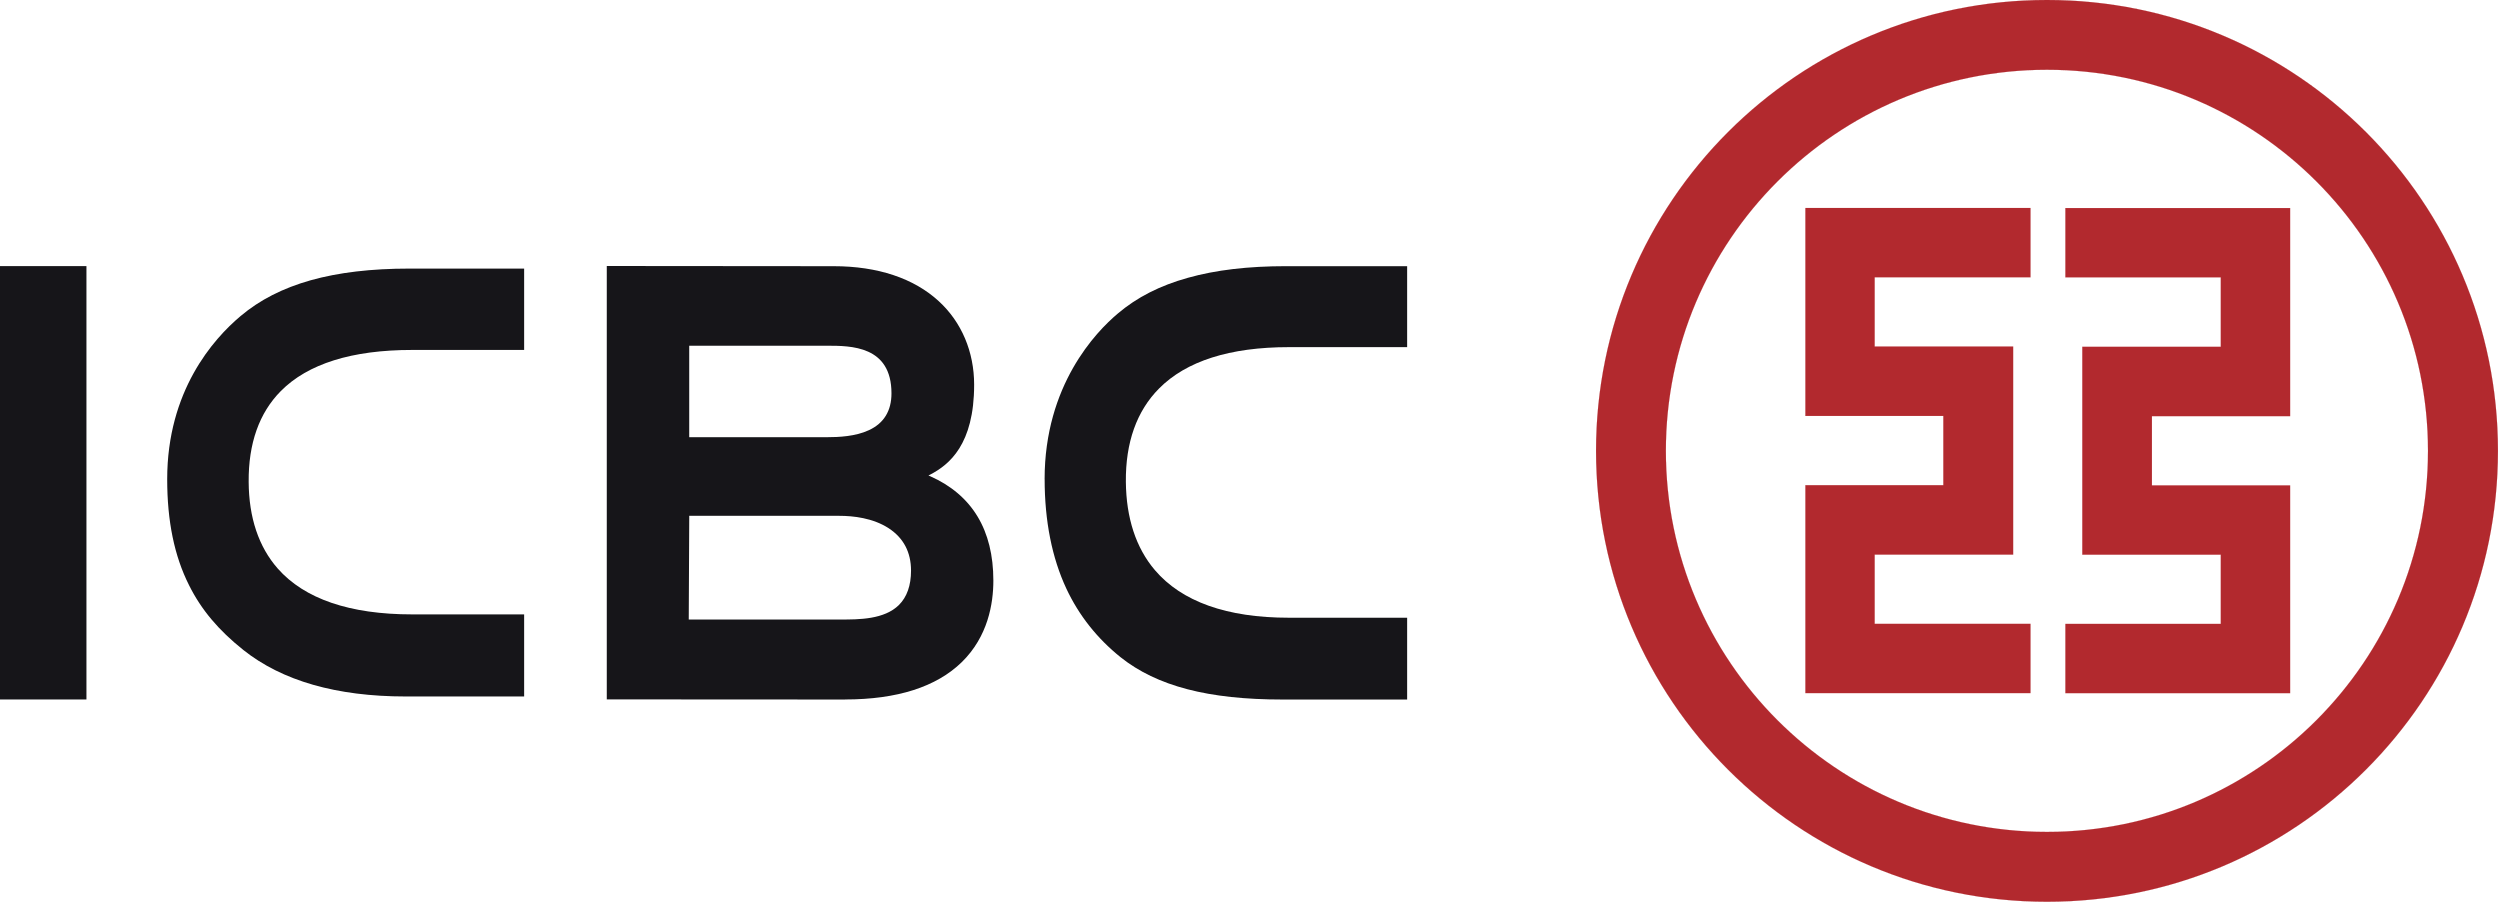
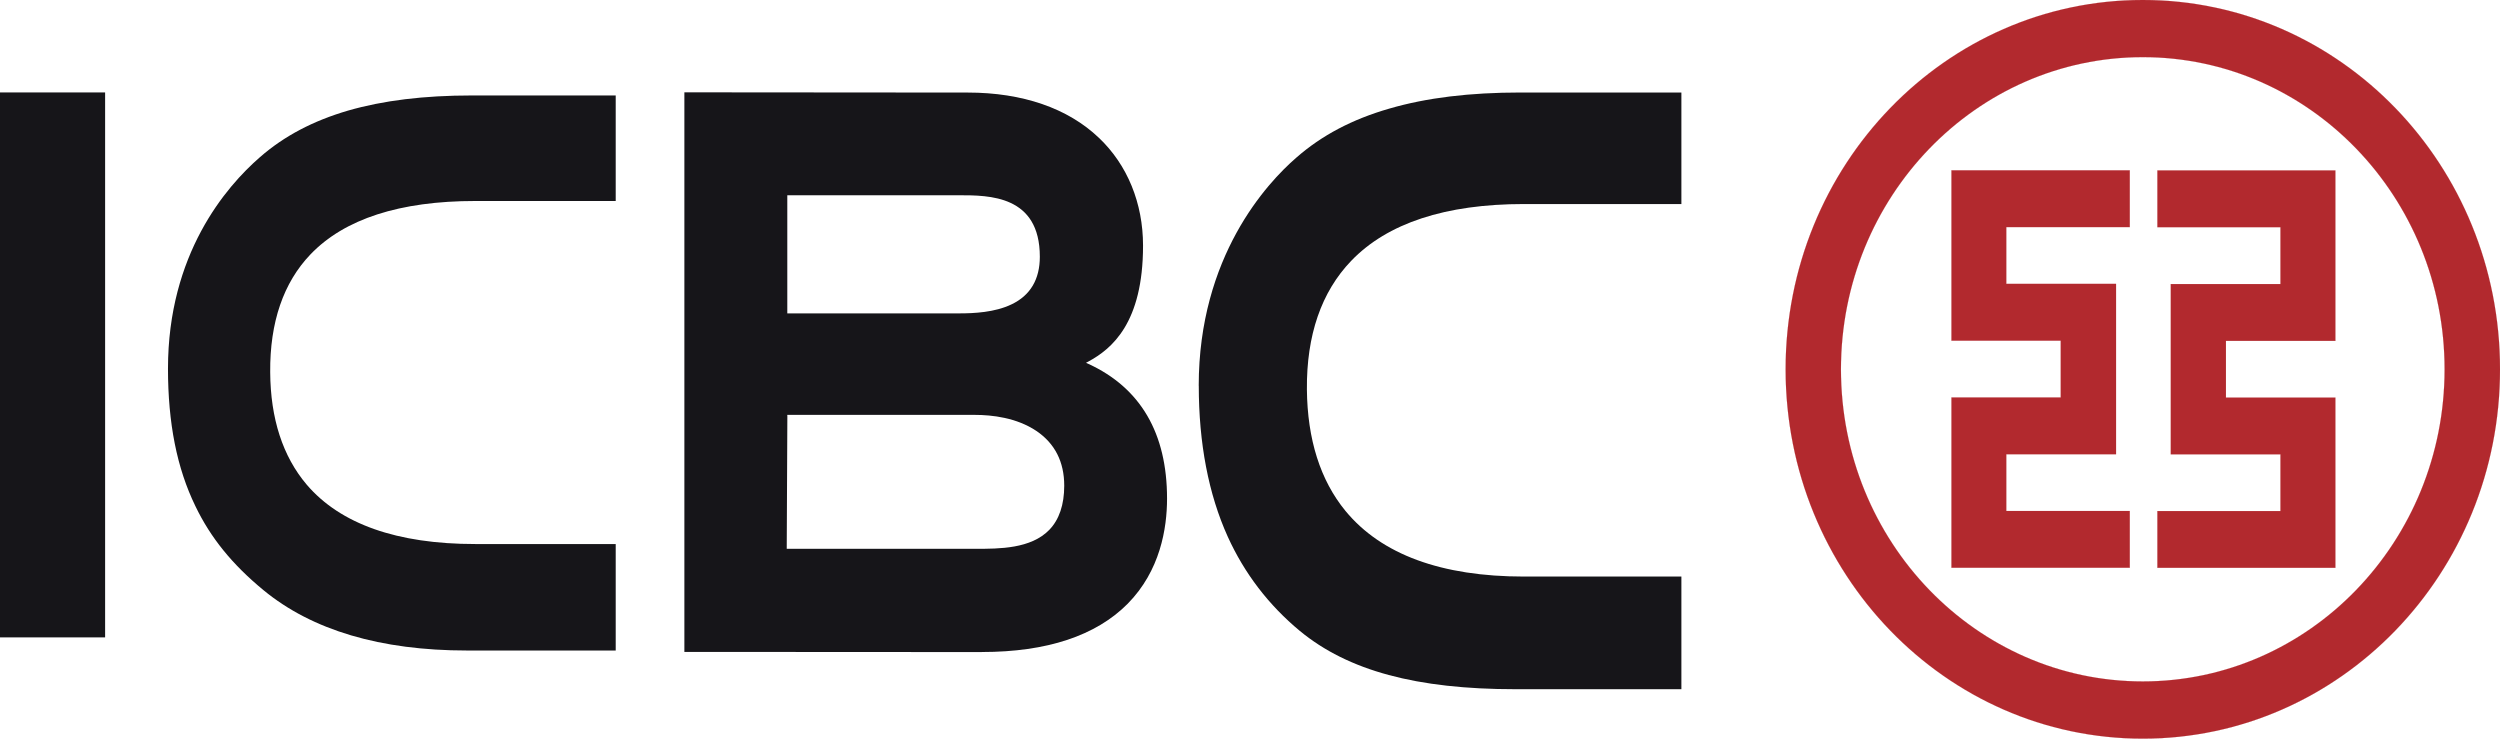
- <svg xmlns="http://www.w3.org/2000/svg" width="90" height="33" viewBox="0 0 90 33" fill="none">
-   <path d="M30.422 25.181C32.297 25.181 33.71 24.728 34.625 23.836C35.565 22.916 35.761 21.734 35.761 20.902C35.761 19.082 34.998 17.817 33.489 17.145L33.424 17.118L33.488 17.085C34.169 16.73 35.069 16.008 35.069 13.85C35.069 12.667 34.619 11.599 33.799 10.846C32.902 10.018 31.594 9.583 30.016 9.583L21.844 9.576V25.178L30.422 25.183V25.181ZM24.812 15.703V12.446H29.762C30.633 12.446 32.093 12.446 32.093 14.161C32.093 14.79 31.82 15.238 31.279 15.487C30.796 15.713 30.188 15.739 29.773 15.739H24.812V15.703ZM24.812 18.602V18.57H30.22C30.713 18.57 31.423 18.646 31.995 19.018C32.527 19.367 32.797 19.879 32.797 20.544C32.797 21.076 32.65 21.49 32.366 21.775C31.836 22.305 30.919 22.303 30.251 22.303H24.795V22.269L24.813 18.602H24.812Z" fill="#161519" />
-   <path d="M3.112 9.58H0V25.181H3.112V9.58Z" fill="#161519" />
-   <path d="M6.019 17.25C6.019 18.763 6.275 20.012 6.805 21.066C7.243 21.946 7.864 22.685 8.76 23.399C10.155 24.51 12.12 25.073 14.597 25.073H18.869V22.118H14.835C12.593 22.118 10.963 21.562 9.998 20.467C9.313 19.686 8.96 18.64 8.952 17.348C8.941 15.964 9.331 14.863 10.11 14.078C11.083 13.095 12.674 12.598 14.835 12.598H18.869V9.669H14.747C13.358 9.669 12.194 9.808 11.186 10.089C10.182 10.373 9.353 10.795 8.66 11.379C7.672 12.21 6.019 14.078 6.019 17.25Z" fill="#161519" />
-   <path d="M37.607 17.248C37.607 18.754 37.871 20.083 38.39 21.193C38.842 22.156 39.498 22.984 40.341 23.66C41.646 24.7 43.499 25.183 46.164 25.183H50.657V22.238H46.4C44.167 22.238 42.543 21.66 41.574 20.522C40.893 19.72 40.544 18.651 40.531 17.346C40.518 15.927 40.922 14.794 41.728 13.984C42.705 12.998 44.277 12.497 46.4 12.497H50.657V9.582H46.313C44.93 9.582 43.768 9.719 42.764 10.001C41.759 10.281 40.932 10.701 40.243 11.286C39.451 11.95 37.606 13.869 37.606 17.25" fill="#161519" />
-   <path fill-rule="evenodd" clip-rule="evenodd" d="M73.098 9.982V7.487H64.994V14.973H69.96V17.467H64.994V24.952H73.098V22.458H67.488V19.965H72.473V12.475H67.488V9.983H73.098V9.982ZM57.458 16.231C57.458 7.263 64.72 0 73.691 0C82.662 0 89.926 7.263 89.926 16.231C89.926 25.199 82.657 32.463 73.691 32.463C64.724 32.463 57.458 25.197 57.458 16.231ZM59.971 16.231C59.971 8.659 66.114 2.511 73.691 2.511C81.268 2.511 87.408 8.659 87.408 16.231C87.408 23.803 81.264 29.949 73.691 29.949C66.118 29.949 59.971 23.805 59.971 16.231ZM74.354 22.462V24.956H82.444V17.475H77.469V14.982H82.444V7.49H74.354V9.984H79.948V12.485H74.963V19.968H79.948V22.461H74.354V22.462Z" fill="#B2292E" />
-   <path d="M73.098 9.982V7.487H64.994V14.973H69.96V17.467H64.994V24.952H73.098V22.458H67.488V19.965H72.473V12.475H67.488V9.983H73.098V9.982ZM57.458 16.231C57.458 7.263 64.72 0 73.691 0C82.662 0 89.926 7.263 89.926 16.231C89.926 25.199 82.657 32.463 73.691 32.463C64.724 32.463 57.458 25.197 57.458 16.231ZM59.971 16.231C59.971 8.659 66.114 2.511 73.691 2.511C81.268 2.511 87.408 8.659 87.408 16.231C87.408 23.803 81.264 29.949 73.691 29.949C66.118 29.949 59.971 23.805 59.971 16.231ZM74.354 22.462V24.956H82.444V17.475H77.469V14.982H82.444V7.49H74.354V9.984H79.948V12.485H74.963V19.968H79.948V22.461H74.354V22.462Z" stroke="#B2292E" stroke-width="0.004" />
+ <svg xmlns="http://www.w3.org/2000/svg" width="88" height="26" viewBox="0 0 88 26" fill="none">
+   <path d="M34.562 22.951C36.852 22.951 38.576 22.378 39.694 21.252C40.84 20.09 41.08 18.599 41.08 17.549C41.08 15.251 40.149 13.653 38.307 12.806L38.227 12.771L38.305 12.729C39.136 12.281 40.235 11.37 40.235 8.646C40.235 7.152 39.685 5.804 38.684 4.854C37.589 3.808 35.992 3.258 34.066 3.258L24.09 3.25V22.947L34.562 22.953V22.951ZM27.713 10.985V6.873H33.756C34.819 6.873 36.602 6.873 36.602 9.038C36.602 9.832 36.268 10.398 35.609 10.712C35.019 10.998 34.276 11.031 33.77 11.031H27.713V10.985ZM27.713 14.645V14.604H34.316C34.917 14.604 35.785 14.701 36.482 15.17C37.132 15.61 37.461 16.257 37.461 17.096C37.461 17.768 37.282 18.291 36.936 18.65C36.288 19.32 35.169 19.318 34.354 19.318H27.693V19.274L27.715 14.645H27.713Z" fill="#161519" />
+   <path d="M3.7 3.254H0V22.436H3.7V3.254Z" fill="#161519" />
+   <path d="M5.913 12.975C5.913 14.895 6.227 16.479 6.878 17.816C7.415 18.932 8.176 19.869 9.275 20.774C10.987 22.184 13.397 22.898 16.435 22.898H21.673V19.15H16.727C13.976 19.15 11.977 18.445 10.793 17.056C9.954 16.065 9.521 14.739 9.511 13.1C9.497 11.345 9.976 9.948 10.93 8.953C12.124 7.706 14.075 7.075 16.727 7.075H21.673V3.36H16.618C14.915 3.36 13.487 3.537 12.251 3.893C11.019 4.254 10.002 4.789 9.153 5.53C7.941 6.583 5.913 8.953 5.913 12.975Z" fill="#161519" />
+   <path d="M42.197 13.578C42.197 15.605 42.54 17.395 43.216 18.889C43.804 20.185 44.658 21.3 45.756 22.21C47.455 23.61 49.867 24.26 53.337 24.26H59.185V20.295H53.644C50.737 20.295 48.623 19.517 47.361 17.985C46.474 16.905 46.02 15.466 46.003 13.71C45.986 11.799 46.513 10.274 47.561 9.183C48.834 7.856 50.879 7.182 53.644 7.182H59.185V3.256H53.531C51.73 3.256 50.217 3.441 48.91 3.821C47.602 4.197 46.525 4.764 45.628 5.551C44.597 6.445 42.195 9.029 42.195 13.58" fill="#161519" />
+   <path fill-rule="evenodd" clip-rule="evenodd" d="M74.968 7.995V5.996H68.691V11.992H72.537V13.99H68.691V19.984H74.968V17.987H70.622V15.99H74.484V9.992H70.622V7.996H74.968V7.995ZM62.854 12.999C62.854 5.817 68.479 0 75.427 0C82.374 0 88 5.817 88 12.999C88 20.182 82.371 26 75.427 26C68.482 26 62.854 20.181 62.854 12.999ZM64.801 12.999C64.801 6.935 69.558 2.011 75.427 2.011C81.295 2.011 86.05 6.935 86.05 12.999C86.05 19.064 81.292 23.987 75.427 23.987C69.561 23.987 64.801 19.066 64.801 12.999ZM75.94 17.99V19.987H82.206V13.996H78.353V11.999H82.206V5.999H75.94V7.997H80.272V9.999H76.411V15.992H80.272V17.989H75.94V17.99Z" fill="#B2292E" />
+   <path d="M74.968 7.995V5.996H68.691V11.992H72.537V13.99H68.691V19.984H74.968V17.987H70.622V15.99H74.484V9.992H70.622V7.996H74.968V7.995ZM62.854 12.999C62.854 5.817 68.479 0 75.427 0C82.374 0 88 5.817 88 12.999C88 20.182 82.371 26 75.427 26C68.482 26 62.854 20.181 62.854 12.999ZM64.801 12.999C64.801 6.935 69.558 2.011 75.427 2.011C81.295 2.011 86.05 6.935 86.05 12.999C86.05 19.064 81.292 23.987 75.427 23.987C69.561 23.987 64.801 19.066 64.801 12.999ZM75.94 17.99V19.987H82.206V13.996H78.353V11.999H82.206V5.999H75.94V7.997H80.272V9.999H76.411V15.992H80.272V17.989H75.94V17.99Z" stroke="#B2292E" stroke-width="0.004" />
</svg>
